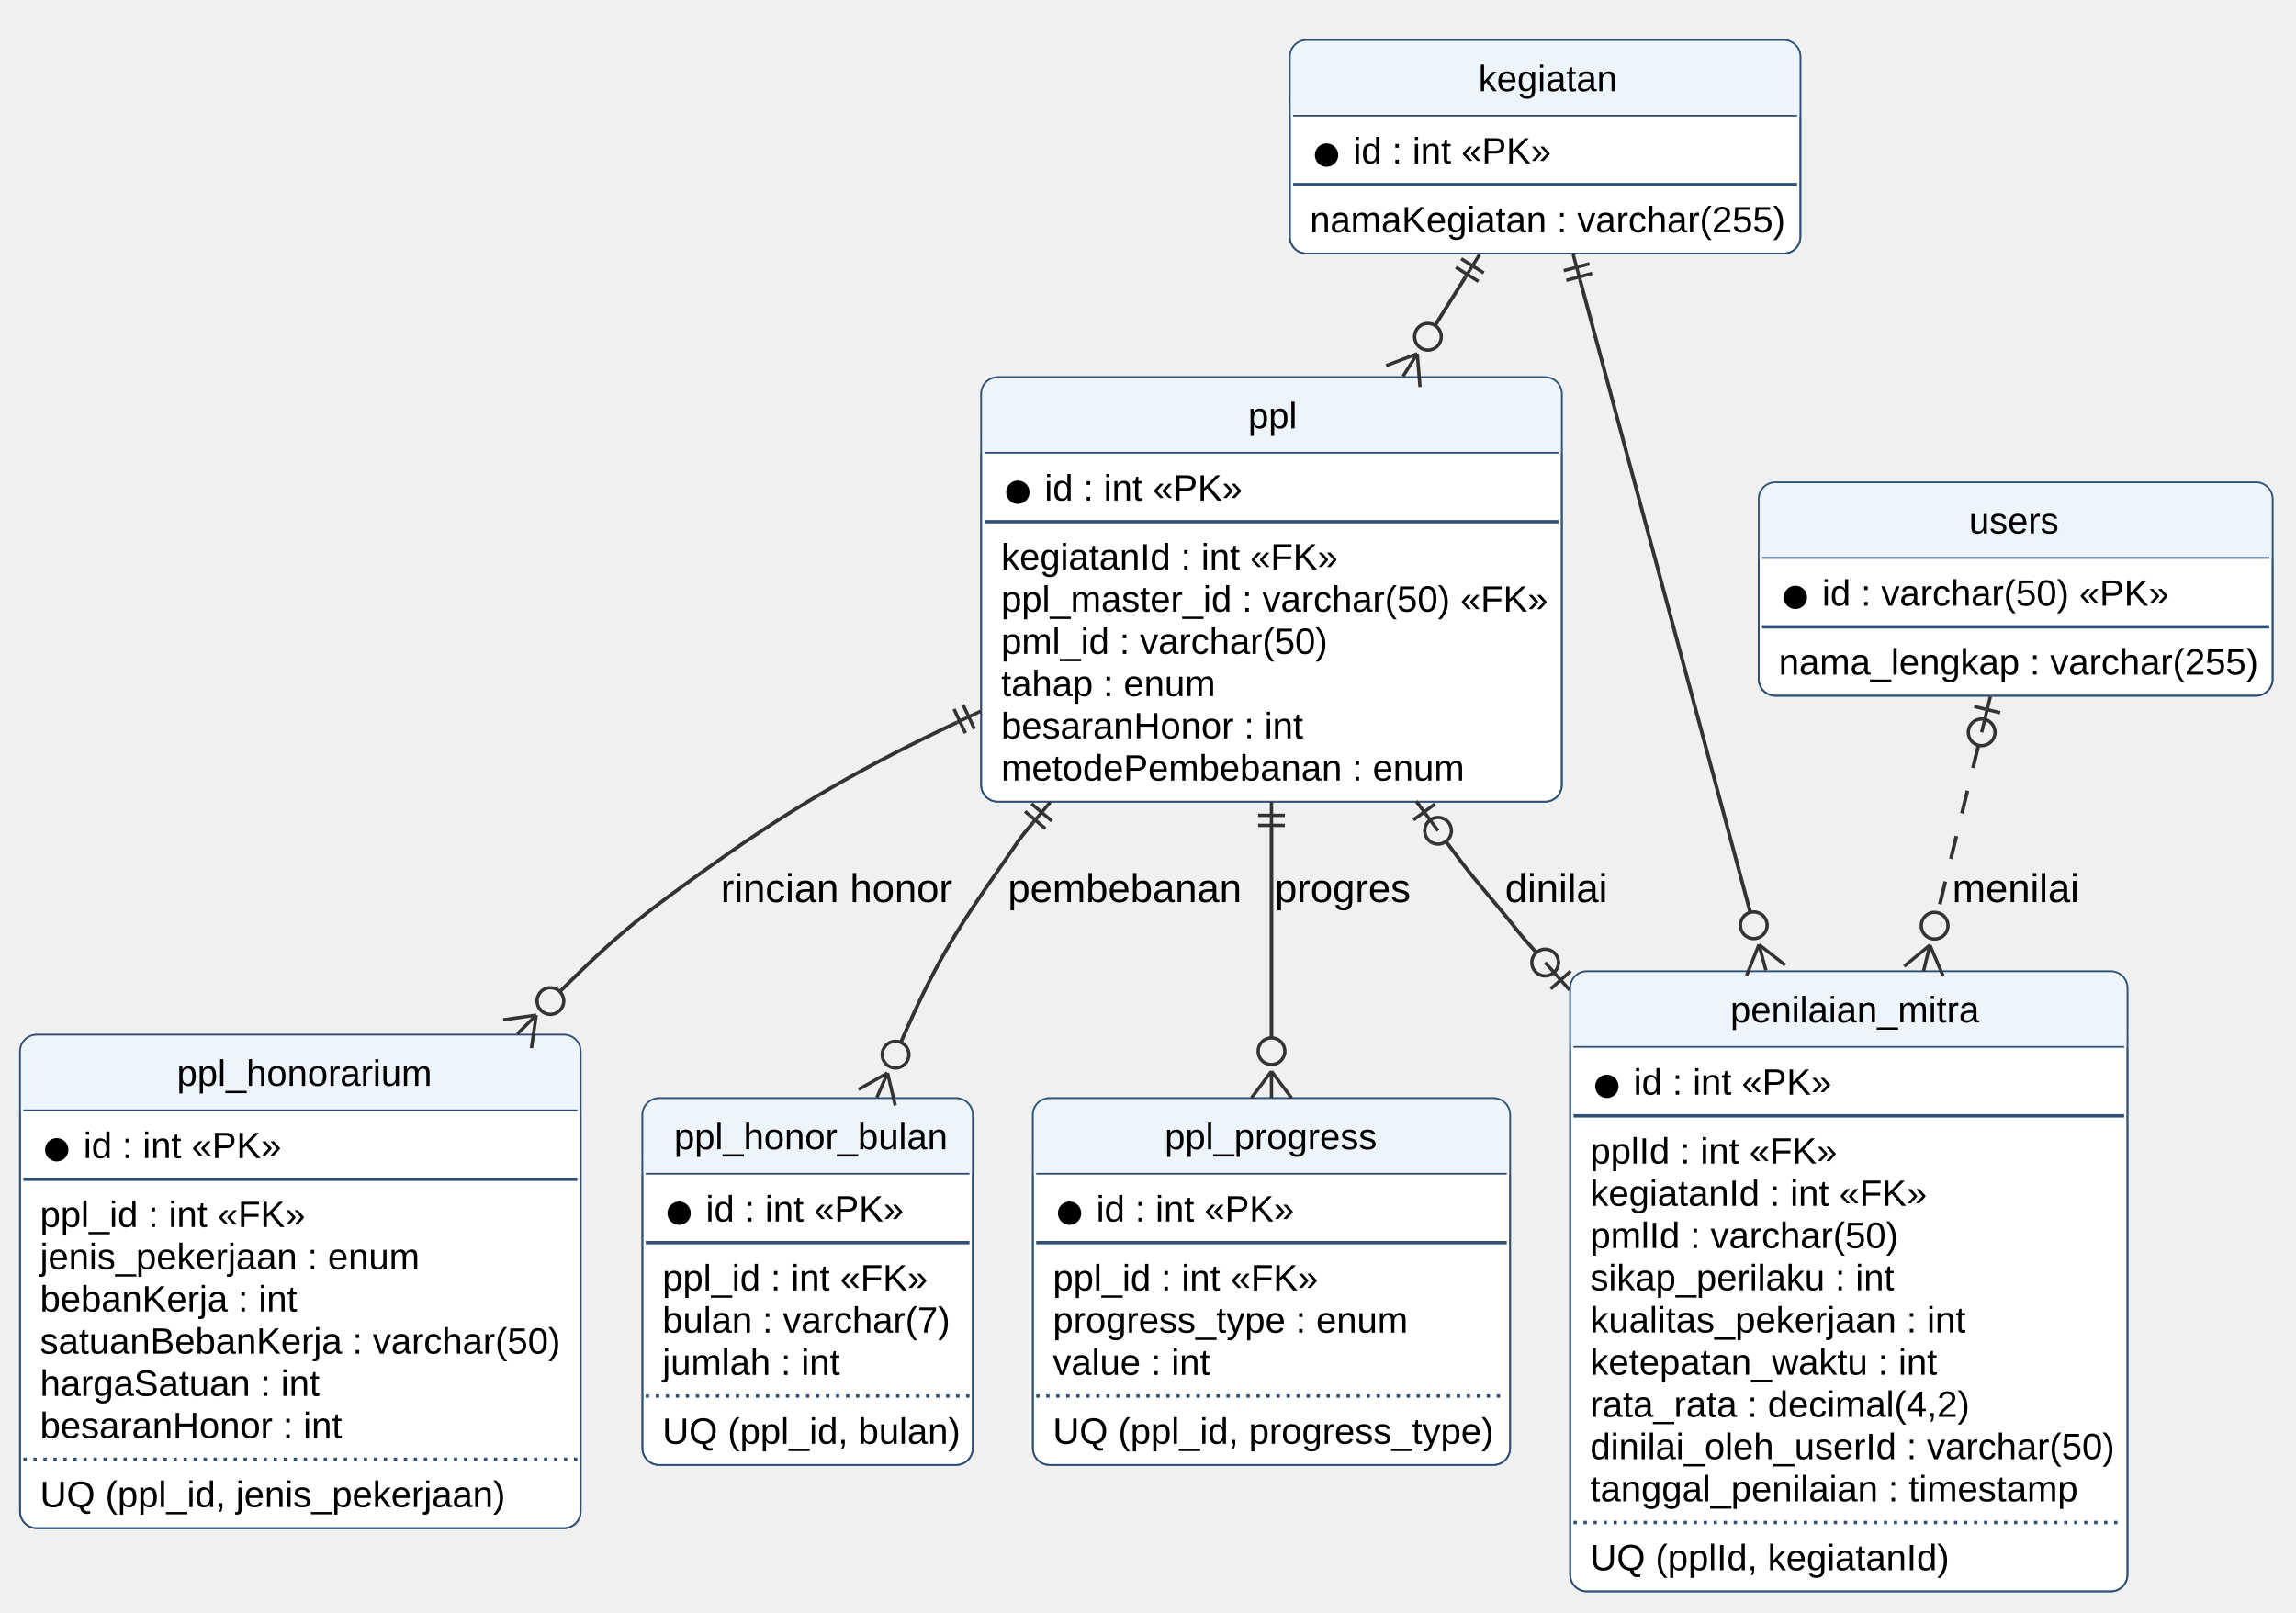
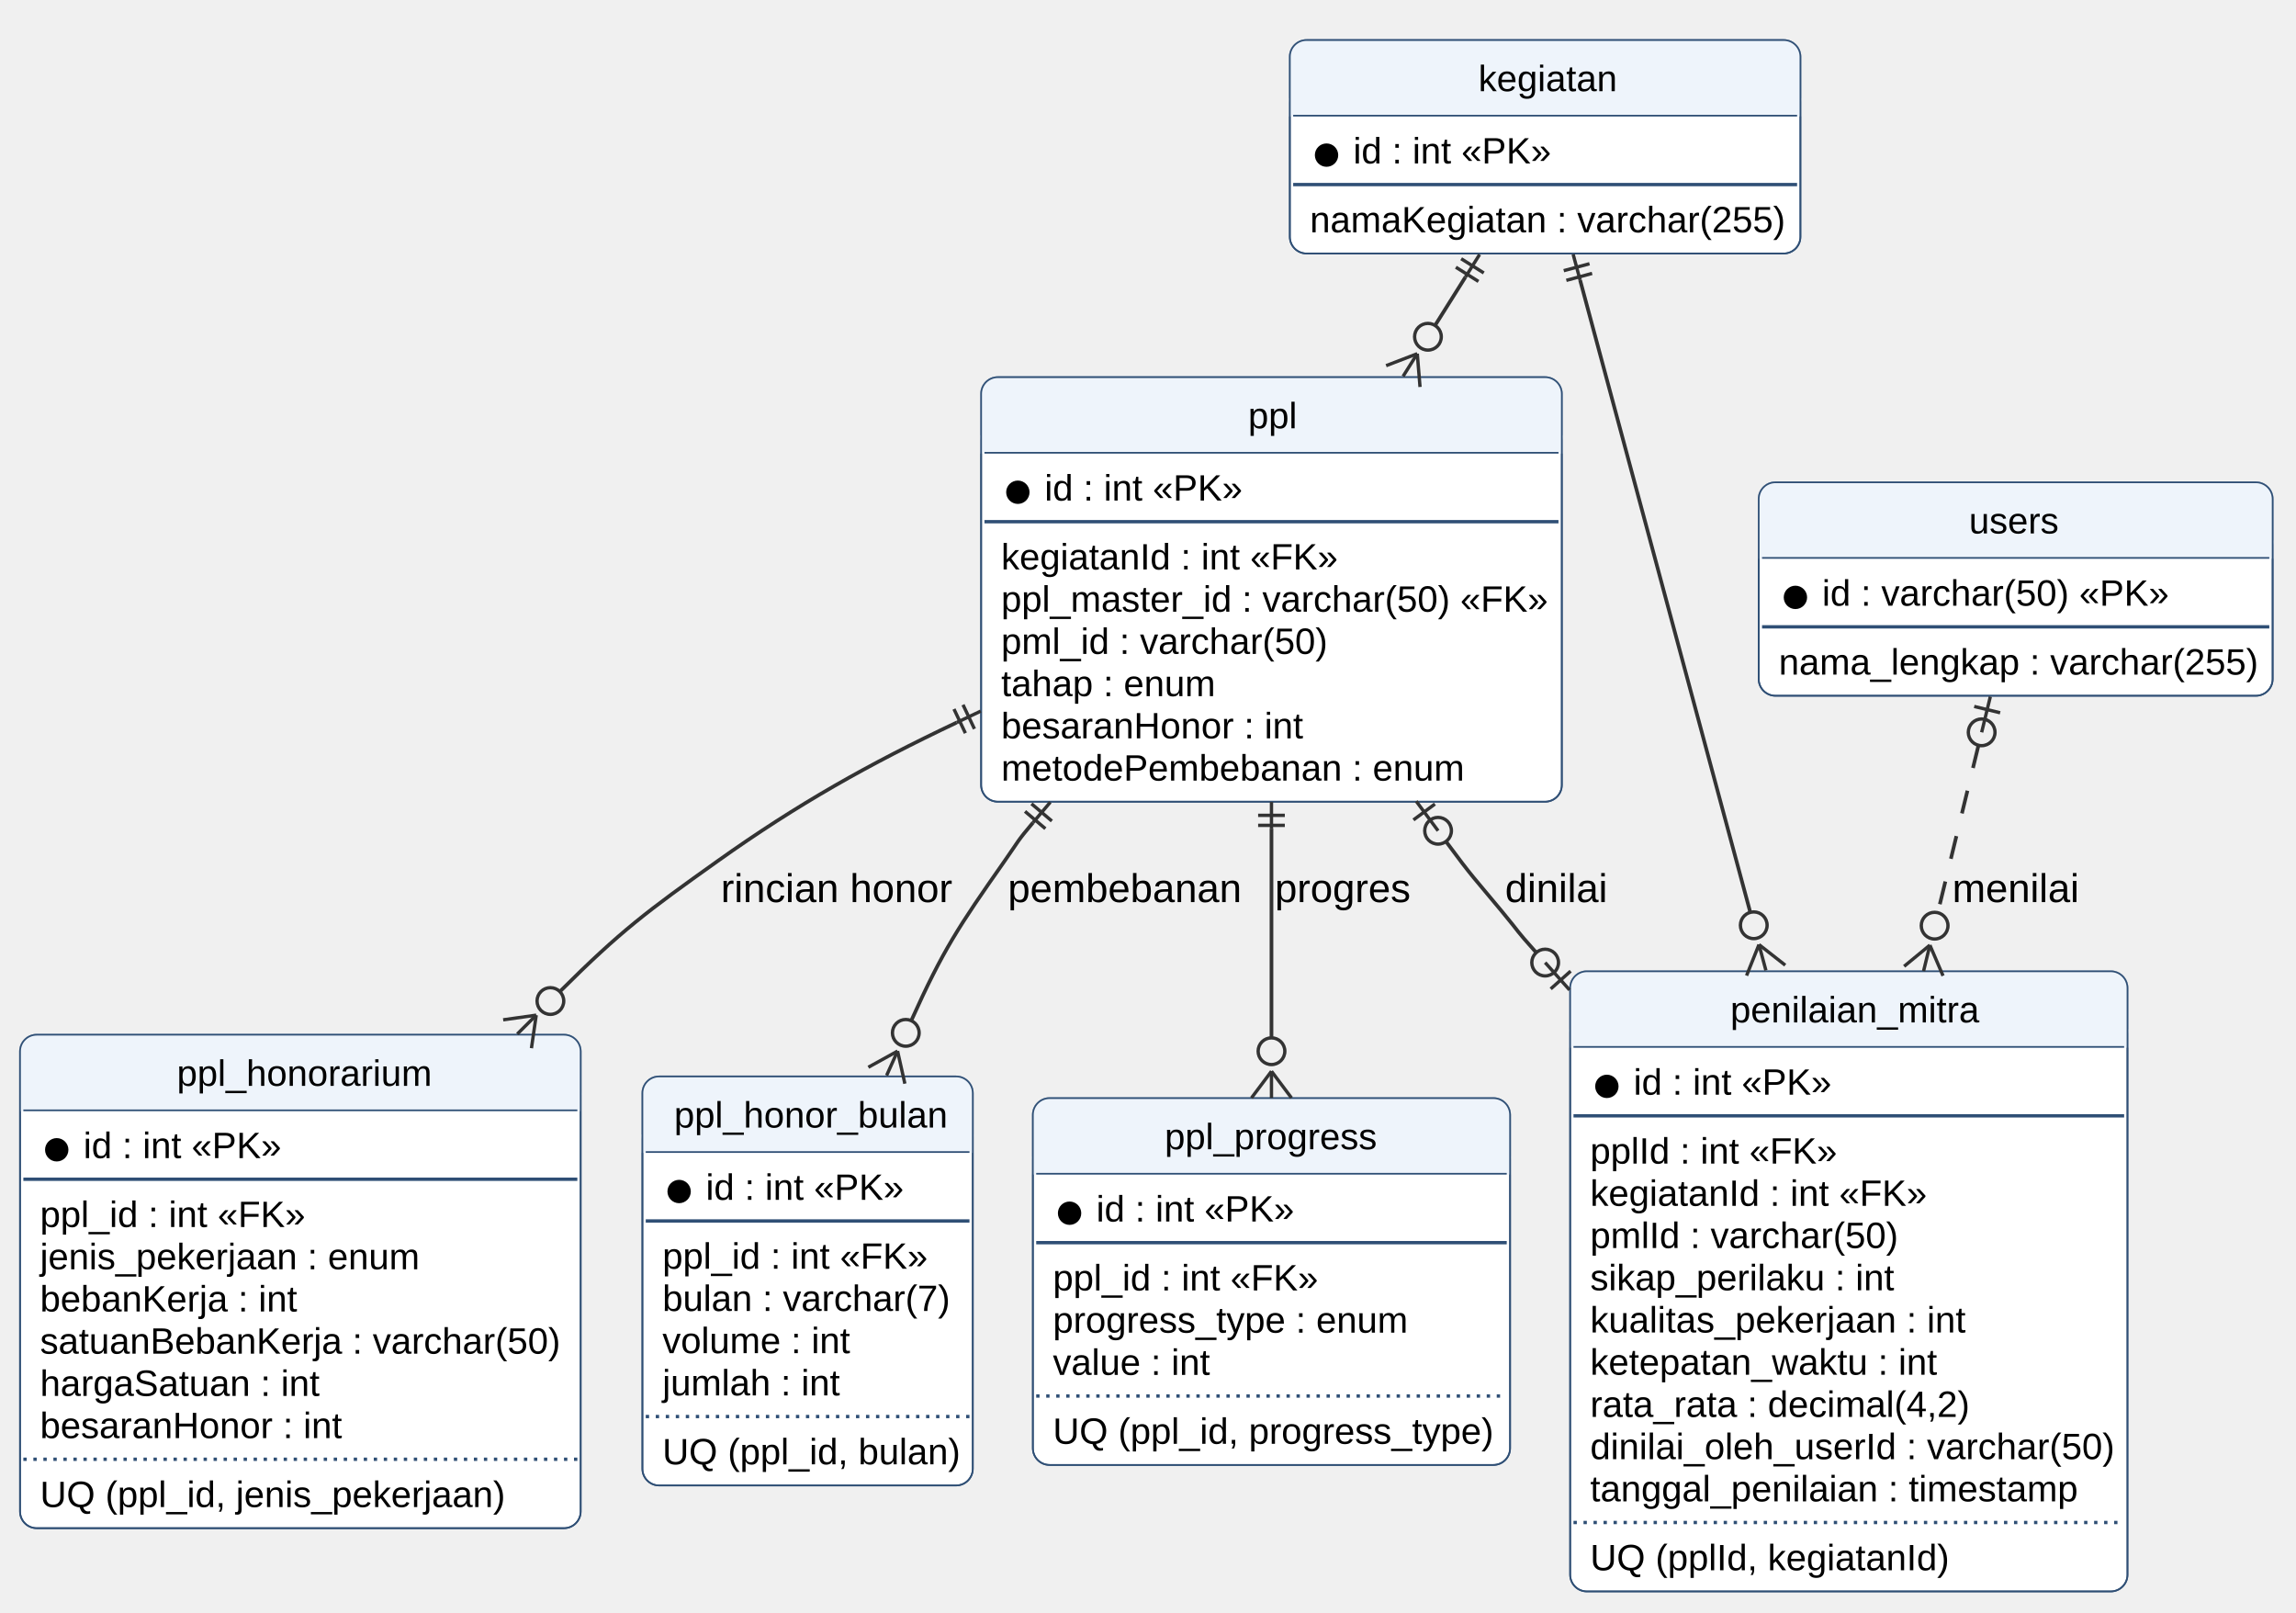
<svg xmlns="http://www.w3.org/2000/svg" contentStyleType="text/css" height="483px" preserveAspectRatio="none" style="width:688px;height:483px;background:#FFFFFF;" version="1.1" viewBox="0 0 688 483" width="688px" zoomAndPan="magnify">
  <defs />
  <g>
    <g id="elem_kegiatan">
      <rect codeLine="7" fill="#FFFFFF" height="63.947" id="kegiatan" rx="5" ry="5" style="stroke:#2F4F75;stroke-width:0.5;" width="153" x="386.5" y="12" />
      <rect fill="#EEF4FB" height="22.649" rx="5" ry="5" style="stroke:#EEF4FB;stroke-width:0.5;" width="153" x="386.5" y="12" />
      <rect fill="#EEF4FB" height="5" style="stroke:#EEF4FB;stroke-width:0.5;" width="153" x="386.5" y="29.649" />
      <rect codeLine="7" fill="none" height="63.947" id="kegiatan" rx="5" ry="5" style="stroke:#2F4F75;stroke-width:0.5;" width="153" x="386.5" y="12" />
      <text fill="#000000" font-family="Arial" font-size="11" lengthAdjust="spacing" textLength="40" x="443" y="27.318">kegiatan</text>
      <line style="stroke:#2F4F75;stroke-width:0.5;" x1="387.5" x2="538.5" y1="34.649" y2="34.649" />
      <ellipse cx="397.5" cy="46.473" fill="#000000" rx="3" ry="3" style="stroke:#000000;stroke-width:1.0;" />
      <text fill="#000000" font-family="Arial" font-size="11" lengthAdjust="spacing" textLength="56" x="405.5" y="48.967">id : int «PK»</text>
      <line style="stroke:#2F4F75;stroke-width:1.0;" x1="387.5" x2="538.5" y1="55.298" y2="55.298" />
      <text fill="#000000" font-family="Arial" font-size="11" lengthAdjust="spacing" textLength="141" x="392.5" y="69.616">namaKegiatan : varchar(255)</text>
    </g>
    <g id="elem_ppl">
      <rect codeLine="13" fill="#FFFFFF" height="127.191" id="ppl" rx="5" ry="5" style="stroke:#2F4F75;stroke-width:0.5;" width="174" x="294" y="113" />
      <rect fill="#EEF4FB" height="22.649" rx="5" ry="5" style="stroke:#EEF4FB;stroke-width:0.5;" width="174" x="294" y="113" />
      <rect fill="#EEF4FB" height="5" style="stroke:#EEF4FB;stroke-width:0.5;" width="174" x="294" y="130.649" />
      <rect codeLine="13" fill="none" height="127.191" id="ppl" rx="5" ry="5" style="stroke:#2F4F75;stroke-width:0.5;" width="174" x="294" y="113" />
      <text fill="#000000" font-family="Arial" font-size="11" lengthAdjust="spacing" textLength="14" x="374" y="128.318">ppl</text>
      <line style="stroke:#2F4F75;stroke-width:0.5;" x1="295" x2="467" y1="135.649" y2="135.649" />
      <ellipse cx="305" cy="147.473" fill="#000000" rx="3" ry="3" style="stroke:#000000;stroke-width:1.0;" />
      <text fill="#000000" font-family="Arial" font-size="11" lengthAdjust="spacing" textLength="56" x="313" y="149.967">id : int «PK»</text>
      <line style="stroke:#2F4F75;stroke-width:1.0;" x1="295" x2="467" y1="156.298" y2="156.298" />
      <text fill="#000000" font-family="Arial" font-size="11" lengthAdjust="spacing" textLength="96" x="300" y="170.616">kegiatanId : int «FK»</text>
      <text fill="#000000" font-family="Arial" font-size="11" lengthAdjust="spacing" textLength="162" x="300" y="183.265">ppl_master_id : varchar(50) «FK»</text>
      <text fill="#000000" font-family="Arial" font-size="11" lengthAdjust="spacing" textLength="97" x="300" y="195.914">pml_id : varchar(50)</text>
      <text fill="#000000" font-family="Arial" font-size="11" lengthAdjust="spacing" textLength="62" x="300" y="208.562">tahap : enum</text>
      <text fill="#000000" font-family="Arial" font-size="11" lengthAdjust="spacing" textLength="89" x="300" y="221.211">besaranHonor : int</text>
      <text fill="#000000" font-family="Arial" font-size="11" lengthAdjust="spacing" textLength="132" x="300" y="233.86">metodePembebanan : enum</text>
    </g>
    <g id="elem_ppl_honorarium">
      <rect codeLine="24" fill="#FFFFFF" height="147.84" id="ppl_honorarium" rx="5" ry="5" style="stroke:#2F4F75;stroke-width:0.5;" width="168" x="6" y="310" />
      <rect fill="#EEF4FB" height="22.649" rx="5" ry="5" style="stroke:#EEF4FB;stroke-width:0.5;" width="168" x="6" y="310" />
      <rect fill="#EEF4FB" height="5" style="stroke:#EEF4FB;stroke-width:0.5;" width="168" x="6" y="327.649" />
      <rect codeLine="24" fill="none" height="147.84" id="ppl_honorarium" rx="5" ry="5" style="stroke:#2F4F75;stroke-width:0.5;" width="168" x="6" y="310" />
      <text fill="#000000" font-family="Arial" font-size="11" lengthAdjust="spacing" textLength="74" x="53" y="325.318">ppl_honorarium</text>
      <line style="stroke:#2F4F75;stroke-width:0.5;" x1="7" x2="173" y1="332.649" y2="332.649" />
      <ellipse cx="17" cy="344.473" fill="#000000" rx="3" ry="3" style="stroke:#000000;stroke-width:1.0;" />
      <text fill="#000000" font-family="Arial" font-size="11" lengthAdjust="spacing" textLength="56" x="25" y="346.967">id : int «PK»</text>
      <line style="stroke:#2F4F75;stroke-width:1.0;" x1="7" x2="173" y1="353.298" y2="353.298" />
      <text fill="#000000" font-family="Arial" font-size="11" lengthAdjust="spacing" textLength="76" x="12" y="367.616">ppl_id : int «FK»</text>
      <text fill="#000000" font-family="Arial" font-size="11" lengthAdjust="spacing" textLength="110" x="12" y="380.265">jenis_pekerjaan : enum</text>
      <text fill="#000000" font-family="Arial" font-size="11" lengthAdjust="spacing" textLength="75" x="12" y="392.914">bebanKerja : int</text>
      <text fill="#000000" font-family="Arial" font-size="11" lengthAdjust="spacing" textLength="156" x="12" y="405.562">satuanBebanKerja : varchar(50)</text>
      <text fill="#000000" font-family="Arial" font-size="11" lengthAdjust="spacing" textLength="82" x="12" y="418.211">hargaSatuan : int</text>
      <text fill="#000000" font-family="Arial" font-size="11" lengthAdjust="spacing" textLength="89" x="12" y="430.86">besaranHonor : int</text>
      <line style="stroke:#2F4F75;stroke-width:1.0;stroke-dasharray:1.0,2.0;" x1="7" x2="173" y1="437.191" y2="437.191" />
      <text fill="#000000" font-family="Arial" font-size="11" lengthAdjust="spacing" textLength="135" x="12" y="451.509">UQ (ppl_id, jenis_pekerjaan)</text>
    </g>
    <g id="elem_ppl_honor_bulan">
-       <rect codeLine="37" fill="#FFFFFF" height="109.894" id="ppl_honor_bulan" rx="5" ry="5" style="stroke:#2F4F75;stroke-width:0.5;" width="99" x="192.5" y="329" />
-       <rect fill="#EEF4FB" height="22.649" rx="5" ry="5" style="stroke:#EEF4FB;stroke-width:0.5;" width="99" x="192.5" y="329" />
-       <rect fill="#EEF4FB" height="5" style="stroke:#EEF4FB;stroke-width:0.5;" width="99" x="192.5" y="346.649" />
-       <rect codeLine="37" fill="none" height="109.894" id="ppl_honor_bulan" rx="5" ry="5" style="stroke:#2F4F75;stroke-width:0.5;" width="99" x="192.5" y="329" />
-       <text fill="#000000" font-family="Arial" font-size="11" lengthAdjust="spacing" textLength="80" x="202" y="344.318">ppl_honor_bulan</text>
-       <line style="stroke:#2F4F75;stroke-width:0.5;" x1="193.5" x2="290.5" y1="351.649" y2="351.649" />
-       <ellipse cx="203.5" cy="363.473" fill="#000000" rx="3" ry="3" style="stroke:#000000;stroke-width:1.0;" />
-       <text fill="#000000" font-family="Arial" font-size="11" lengthAdjust="spacing" textLength="56" x="211.5" y="365.967">id : int «PK»</text>
-       <line style="stroke:#2F4F75;stroke-width:1.0;" x1="193.5" x2="290.5" y1="372.298" y2="372.298" />
-       <text fill="#000000" font-family="Arial" font-size="11" lengthAdjust="spacing" textLength="76" x="198.5" y="386.616">ppl_id : int «FK»</text>
-       <text fill="#000000" font-family="Arial" font-size="11" lengthAdjust="spacing" textLength="87" x="198.5" y="399.265">bulan : varchar(7)</text>
-       <text fill="#000000" font-family="Arial" font-size="11" lengthAdjust="spacing" textLength="50" x="198.5" y="411.914">jumlah : int</text>
-       <line style="stroke:#2F4F75;stroke-width:1.0;stroke-dasharray:1.0,2.0;" x1="193.5" x2="290.5" y1="418.245" y2="418.245" />
-       <text fill="#000000" font-family="Arial" font-size="11" lengthAdjust="spacing" textLength="86" x="198.5" y="432.562">UQ (ppl_id, bulan)</text>
+       <rect codeLine="37" fill="#FFFFFF" height="122.543" id="ppl_honor_bulan" rx="5" ry="5" style="stroke:#2F4F75;stroke-width:0.5;" width="99" x="192.5" y="322.5" />
+       <rect fill="#EEF4FB" height="22.649" rx="5" ry="5" style="stroke:#EEF4FB;stroke-width:0.5;" width="99" x="192.5" y="322.5" />
+       <rect fill="#EEF4FB" height="5" style="stroke:#EEF4FB;stroke-width:0.5;" width="99" x="192.5" y="340.149" />
+       <rect codeLine="37" fill="none" height="122.543" id="ppl_honor_bulan" rx="5" ry="5" style="stroke:#2F4F75;stroke-width:0.5;" width="99" x="192.5" y="322.5" />
+       <text fill="#000000" font-family="Arial" font-size="11" lengthAdjust="spacing" textLength="80" x="202" y="337.818">ppl_honor_bulan</text>
+       <line style="stroke:#2F4F75;stroke-width:0.5;" x1="193.5" x2="290.5" y1="345.149" y2="345.149" />
+       <ellipse cx="203.5" cy="356.973" fill="#000000" rx="3" ry="3" style="stroke:#000000;stroke-width:1.0;" />
+       <text fill="#000000" font-family="Arial" font-size="11" lengthAdjust="spacing" textLength="56" x="211.5" y="359.467">id : int «PK»</text>
+       <line style="stroke:#2F4F75;stroke-width:1.0;" x1="193.5" x2="290.5" y1="365.798" y2="365.798" />
+       <text fill="#000000" font-family="Arial" font-size="11" lengthAdjust="spacing" textLength="76" x="198.5" y="380.116">ppl_id : int «FK»</text>
+       <text fill="#000000" font-family="Arial" font-size="11" lengthAdjust="spacing" textLength="87" x="198.5" y="392.765">bulan : varchar(7)</text>
+       <text fill="#000000" font-family="Arial" font-size="11" lengthAdjust="spacing" textLength="54" x="198.5" y="405.414">volume : int</text>
+       <text fill="#000000" font-family="Arial" font-size="11" lengthAdjust="spacing" textLength="50" x="198.5" y="418.062">jumlah : int</text>
+       <line style="stroke:#2F4F75;stroke-width:1.0;stroke-dasharray:1.0,2.0;" x1="193.5" x2="290.5" y1="424.394" y2="424.394" />
+       <text fill="#000000" font-family="Arial" font-size="11" lengthAdjust="spacing" textLength="86" x="198.5" y="438.711">UQ (ppl_id, bulan)</text>
    </g>
    <g id="elem_ppl_progress">
-       <rect codeLine="47" fill="#FFFFFF" height="109.894" id="ppl_progress" rx="5" ry="5" style="stroke:#2F4F75;stroke-width:0.5;" width="143" x="309.5" y="329" />
+       <rect codeLine="48" fill="#FFFFFF" height="109.894" id="ppl_progress" rx="5" ry="5" style="stroke:#2F4F75;stroke-width:0.5;" width="143" x="309.5" y="329" />
      <rect fill="#EEF4FB" height="22.649" rx="5" ry="5" style="stroke:#EEF4FB;stroke-width:0.5;" width="143" x="309.5" y="329" />
      <rect fill="#EEF4FB" height="5" style="stroke:#EEF4FB;stroke-width:0.5;" width="143" x="309.5" y="346.649" />
-       <rect codeLine="47" fill="none" height="109.894" id="ppl_progress" rx="5" ry="5" style="stroke:#2F4F75;stroke-width:0.5;" width="143" x="309.5" y="329" />
+       <rect codeLine="48" fill="none" height="109.894" id="ppl_progress" rx="5" ry="5" style="stroke:#2F4F75;stroke-width:0.5;" width="143" x="309.5" y="329" />
      <text fill="#000000" font-family="Arial" font-size="11" lengthAdjust="spacing" textLength="64" x="349" y="344.318">ppl_progress</text>
      <line style="stroke:#2F4F75;stroke-width:0.5;" x1="310.5" x2="451.5" y1="351.649" y2="351.649" />
      <ellipse cx="320.5" cy="363.473" fill="#000000" rx="3" ry="3" style="stroke:#000000;stroke-width:1.0;" />
      <text fill="#000000" font-family="Arial" font-size="11" lengthAdjust="spacing" textLength="56" x="328.5" y="365.967">id : int «PK»</text>
      <line style="stroke:#2F4F75;stroke-width:1.0;" x1="310.5" x2="451.5" y1="372.298" y2="372.298" />
      <text fill="#000000" font-family="Arial" font-size="11" lengthAdjust="spacing" textLength="76" x="315.5" y="386.616">ppl_id : int «FK»</text>
      <text fill="#000000" font-family="Arial" font-size="11" lengthAdjust="spacing" textLength="106" x="315.5" y="399.265">progress_type : enum</text>
      <text fill="#000000" font-family="Arial" font-size="11" lengthAdjust="spacing" textLength="46" x="315.5" y="411.914">value : int</text>
      <line style="stroke:#2F4F75;stroke-width:1.0;stroke-dasharray:1.0,2.0;" x1="310.5" x2="451.5" y1="418.245" y2="418.245" />
      <text fill="#000000" font-family="Arial" font-size="11" lengthAdjust="spacing" textLength="131" x="315.5" y="432.562">UQ (ppl_id, progress_type)</text>
    </g>
    <g id="elem_penilaian_mitra">
-       <rect codeLine="57" fill="#FFFFFF" height="185.787" id="penilaian_mitra" rx="5" ry="5" style="stroke:#2F4F75;stroke-width:0.5;" width="167" x="470.5" y="291" />
+       <rect codeLine="58" fill="#FFFFFF" height="185.787" id="penilaian_mitra" rx="5" ry="5" style="stroke:#2F4F75;stroke-width:0.5;" width="167" x="470.5" y="291" />
      <rect fill="#EEF4FB" height="22.649" rx="5" ry="5" style="stroke:#EEF4FB;stroke-width:0.5;" width="167" x="470.5" y="291" />
      <rect fill="#EEF4FB" height="5" style="stroke:#EEF4FB;stroke-width:0.5;" width="167" x="470.5" y="308.649" />
-       <rect codeLine="57" fill="none" height="185.787" id="penilaian_mitra" rx="5" ry="5" style="stroke:#2F4F75;stroke-width:0.5;" width="167" x="470.5" y="291" />
+       <rect codeLine="58" fill="none" height="185.787" id="penilaian_mitra" rx="5" ry="5" style="stroke:#2F4F75;stroke-width:0.5;" width="167" x="470.5" y="291" />
      <text fill="#000000" font-family="Arial" font-size="11" lengthAdjust="spacing" textLength="71" x="518.5" y="306.318">penilaian_mitra</text>
      <line style="stroke:#2F4F75;stroke-width:0.5;" x1="471.5" x2="636.5" y1="313.649" y2="313.649" />
      <ellipse cx="481.5" cy="325.473" fill="#000000" rx="3" ry="3" style="stroke:#000000;stroke-width:1.0;" />
      <text fill="#000000" font-family="Arial" font-size="11" lengthAdjust="spacing" textLength="56" x="489.5" y="327.967">id : int «PK»</text>
      <line style="stroke:#2F4F75;stroke-width:1.0;" x1="471.5" x2="636.5" y1="334.298" y2="334.298" />
      <text fill="#000000" font-family="Arial" font-size="11" lengthAdjust="spacing" textLength="70" x="476.5" y="348.616">pplId : int «FK»</text>
      <text fill="#000000" font-family="Arial" font-size="11" lengthAdjust="spacing" textLength="96" x="476.5" y="361.265">kegiatanId : int «FK»</text>
      <text fill="#000000" font-family="Arial" font-size="11" lengthAdjust="spacing" textLength="91" x="476.5" y="373.914">pmlId : varchar(50)</text>
      <text fill="#000000" font-family="Arial" font-size="11" lengthAdjust="spacing" textLength="88" x="476.5" y="386.562">sikap_perilaku : int</text>
      <text fill="#000000" font-family="Arial" font-size="11" lengthAdjust="spacing" textLength="109" x="476.5" y="399.211">kualitas_pekerjaan : int</text>
      <text fill="#000000" font-family="Arial" font-size="11" lengthAdjust="spacing" textLength="103" x="476.5" y="411.86">ketepatan_waktu : int</text>
      <text fill="#000000" font-family="Arial" font-size="11" lengthAdjust="spacing" textLength="112" x="476.5" y="424.509">rata_rata : decimal(4,2)</text>
      <text fill="#000000" font-family="Arial" font-size="11" lengthAdjust="spacing" textLength="155" x="476.5" y="437.158">dinilai_oleh_userId : varchar(50)</text>
      <text fill="#000000" font-family="Arial" font-size="11" lengthAdjust="spacing" textLength="140" x="476.5" y="449.807">tanggal_penilaian : timestamp</text>
      <line style="stroke:#2F4F75;stroke-width:1.0;stroke-dasharray:1.0,2.0;" x1="471.5" x2="636.5" y1="456.138" y2="456.138" />
      <text fill="#000000" font-family="Arial" font-size="11" lengthAdjust="spacing" textLength="102" x="476.5" y="470.456">UQ (pplId, kegiatanId)</text>
    </g>
    <g id="elem_users">
-       <rect codeLine="73" fill="#FFFFFF" height="63.947" id="users" rx="5" ry="5" style="stroke:#2F4F75;stroke-width:0.5;" width="154" x="527" y="144.5" />
+       <rect codeLine="74" fill="#FFFFFF" height="63.947" id="users" rx="5" ry="5" style="stroke:#2F4F75;stroke-width:0.5;" width="154" x="527" y="144.5" />
      <rect fill="#EEF4FB" height="22.649" rx="5" ry="5" style="stroke:#EEF4FB;stroke-width:0.5;" width="154" x="527" y="144.5" />
      <rect fill="#EEF4FB" height="5" style="stroke:#EEF4FB;stroke-width:0.5;" width="154" x="527" y="162.149" />
-       <rect codeLine="73" fill="none" height="63.947" id="users" rx="5" ry="5" style="stroke:#2F4F75;stroke-width:0.5;" width="154" x="527" y="144.5" />
+       <rect codeLine="74" fill="none" height="63.947" id="users" rx="5" ry="5" style="stroke:#2F4F75;stroke-width:0.5;" width="154" x="527" y="144.5" />
      <text fill="#000000" font-family="Arial" font-size="11" lengthAdjust="spacing" textLength="28" x="590" y="159.818">users</text>
      <line style="stroke:#2F4F75;stroke-width:0.5;" x1="528" x2="680" y1="167.149" y2="167.149" />
      <ellipse cx="538" cy="178.973" fill="#000000" rx="3" ry="3" style="stroke:#000000;stroke-width:1.0;" />
      <text fill="#000000" font-family="Arial" font-size="11" lengthAdjust="spacing" textLength="103" x="546" y="181.467">id : varchar(50) «PK»</text>
      <line style="stroke:#2F4F75;stroke-width:1.0;" x1="528" x2="680" y1="187.798" y2="187.798" />
      <text fill="#000000" font-family="Arial" font-size="11" lengthAdjust="spacing" textLength="142" x="533" y="202.116">nama_lengkap : varchar(255)</text>
    </g>
    <line style="stroke:#333333;stroke-width:1.0;" x1="437.844" x2="444.618" y1="77.517" y2="81.773" />
    <line style="stroke:#333333;stroke-width:1.0;" x1="436.248" x2="443.022" y1="80.057" y2="84.313" />
    <line style="stroke:#333333;stroke-width:1.0;" x1="439.103" x2="443.359" y1="83.032" y2="76.258" />
    <line style="stroke:#333333;stroke-width:1.0;" x1="424.69" x2="425.514" y1="105.968" y2="115.934" />
    <line style="stroke:#333333;stroke-width:1.0;" x1="424.69" x2="415.354" y1="105.968" y2="109.55" />
    <line style="stroke:#333333;stroke-width:1.0;" x1="424.69" x2="420.434" y1="105.968" y2="112.742" />
    <ellipse cx="427.883" cy="100.888" fill="none" rx="4" ry="4" style="stroke:#333333;stroke-width:1.0;" />
    <path d="M439.103,83.032 C432.185,94.041 437.975,84.826 430.011,97.501 " fill="none" style="stroke:#333333;stroke-width:1.1;" />
    <line style="stroke:#333333;stroke-width:1.0;" x1="288.568" x2="291.993" y1="211.143" y2="218.373" />
    <line style="stroke:#333333;stroke-width:1.0;" x1="285.857" x2="289.282" y1="212.428" y2="219.657" />
    <line style="stroke:#333333;stroke-width:1.0;" x1="286.666" x2="293.896" y1="216.471" y2="213.045" />
    <line style="stroke:#333333;stroke-width:1.0;" x1="160.678" x2="159.247" y1="304.137" y2="314.034" />
    <line style="stroke:#333333;stroke-width:1.0;" x1="160.678" x2="150.776" y1="304.137" y2="305.534" />
    <line style="stroke:#333333;stroke-width:1.0;" x1="160.678" x2="155.012" y1="304.137" y2="309.784" />
    <ellipse cx="164.928" cy="299.902" fill="none" rx="4" ry="4" style="stroke:#333333;stroke-width:1.0;" />
    <path d="M286.666,216.471 C260.277,228.974 239.139,240.823 215,258 C193.995,272.947 186.067,278.837 167.762,297.079 " fill="none" style="stroke:#333333;stroke-width:1.1;" />
    <text fill="#000000" font-family="Arial" font-size="12" lengthAdjust="spacing" textLength="72" x="216" y="270.256">rincian honor</text>
    <line style="stroke:#333333;stroke-width:1.0;" x1="309.083" x2="315.187" y1="240.804" y2="245.975" />
    <line style="stroke:#333333;stroke-width:1.0;" x1="307.144" x2="313.248" y1="243.093" y2="248.264" />
    <line style="stroke:#333333;stroke-width:1.0;" x1="309.55" x2="314.721" y1="246.441" y2="240.338" />
-     <line style="stroke:#333333;stroke-width:1.0;" x1="265.95" x2="268.257" y1="321.466" y2="331.197" />
-     <line style="stroke:#333333;stroke-width:1.0;" x1="265.95" x2="257.255" y1="321.466" y2="326.406" />
-     <line style="stroke:#333333;stroke-width:1.0;" x1="265.95" x2="262.756" y1="321.466" y2="328.801" />
-     <ellipse cx="268.346" cy="315.965" fill="none" rx="4" ry="4" style="stroke:#333333;stroke-width:1.0;" />
-     <path d="M309.55,246.441 C304.662,252.21 305.186,252.031 301,258 C285.774,279.71 279.886,289.464 269.943,312.298 " fill="none" style="stroke:#333333;stroke-width:1.1;" />
+     <line style="stroke:#333333;stroke-width:1.0;" x1="268.956" x2="271.147" y1="314.91" y2="324.667" />
+     <line style="stroke:#333333;stroke-width:1.0;" x1="268.956" x2="260.203" y1="314.91" y2="319.745" />
+     <line style="stroke:#333333;stroke-width:1.0;" x1="268.956" x2="265.675" y1="314.91" y2="322.206" />
+     <ellipse cx="271.417" cy="309.438" fill="none" rx="4" ry="4" style="stroke:#333333;stroke-width:1.0;" />
+     <path d="M309.55,246.441 C304.662,252.21 305.186,252.031 301,258 C287.221,277.647 282.586,284.602 273.058,305.79 " fill="none" style="stroke:#333333;stroke-width:1.1;" />
    <text fill="#000000" font-family="Arial" font-size="12" lengthAdjust="spacing" textLength="74" x="302" y="270.256">pembebanan</text>
    <line style="stroke:#333333;stroke-width:1.0;" x1="377" x2="385" y1="244.273" y2="244.273" />
    <line style="stroke:#333333;stroke-width:1.0;" x1="377" x2="385" y1="247.273" y2="247.273" />
    <line style="stroke:#333333;stroke-width:1.0;" x1="381" x2="381" y1="248.273" y2="240.273" />
    <line style="stroke:#333333;stroke-width:1.0;" x1="381" x2="387" y1="320.94" y2="328.94" />
    <line style="stroke:#333333;stroke-width:1.0;" x1="381" x2="375" y1="320.94" y2="328.94" />
    <line style="stroke:#333333;stroke-width:1.0;" x1="381" x2="381" y1="320.94" y2="328.94" />
    <ellipse cx="381" cy="314.94" fill="none" rx="4" ry="4" style="stroke:#333333;stroke-width:1.0;" />
    <path d="M381,248.273 C381,276.602 381,283.733 381,310.94 " fill="none" style="stroke:#333333;stroke-width:1.1;" />
    <text fill="#000000" font-family="Arial" font-size="12" lengthAdjust="spacing" textLength="43" x="382" y="270.256">progres</text>
    <line style="stroke:#333333;stroke-width:1.0;" x1="430.917" x2="424.379" y1="248.892" y2="240.046" />
    <ellipse cx="430.917" cy="248.892" fill="none" rx="4" ry="4" style="stroke:#333333;stroke-width:1.0;" />
    <line style="stroke:#333333;stroke-width:1.0;" x1="423.54" x2="429.973" y1="245.64" y2="240.885" />
    <line style="stroke:#333333;stroke-width:1.0;" x1="463.004" x2="470.322" y1="288.381" y2="296.593" />
    <ellipse cx="463.004" cy="288.381" fill="none" rx="4" ry="4" style="stroke:#333333;stroke-width:1.0;" />
    <line style="stroke:#333333;stroke-width:1.0;" x1="470.647" x2="464.675" y1="290.946" y2="296.268" />
    <path d="M433.294,252.109 C441.55,263.28 441.391,262.601 450,273 C456.452,280.794 453.337,277.533 460.343,285.394 " fill="none" style="stroke:#333333;stroke-width:1.1;" />
    <text fill="#000000" font-family="Arial" font-size="12" lengthAdjust="spacing" textLength="33" x="451" y="270.256">dinilai</text>
    <line style="stroke:#333333;stroke-width:1.0;" x1="468.575" x2="476.3" y1="81.095" y2="79.015" />
    <line style="stroke:#333333;stroke-width:1.0;" x1="469.355" x2="477.08" y1="83.992" y2="81.912" />
    <line style="stroke:#333333;stroke-width:1.0;" x1="473.478" x2="471.398" y1="83.917" y2="76.192" />
    <line style="stroke:#333333;stroke-width:1.0;" x1="527.077" x2="534.95" y1="282.999" y2="289.164" />
    <line style="stroke:#333333;stroke-width:1.0;" x1="527.077" x2="523.363" y1="282.999" y2="292.284" />
    <line style="stroke:#333333;stroke-width:1.0;" x1="527.077" x2="529.156" y1="282.999" y2="290.724" />
    <ellipse cx="525.517" cy="277.205" fill="none" rx="4" ry="4" style="stroke:#333333;stroke-width:1.0;" />
    <path d="M473.478,83.917 C486.48,132.21 505.229,201.85 524.477,273.343 " fill="none" style="stroke:#333333;stroke-width:1.1;" />
    <line style="stroke:#333333;stroke-width:1.0;" x1="593.806" x2="596.406" y1="219.399" y2="208.711" />
    <ellipse cx="593.806" cy="219.399" fill="none" rx="4" ry="4" style="stroke:#333333;stroke-width:1.0;" />
    <line style="stroke:#333333;stroke-width:1.0;" x1="591.574" x2="599.347" y1="211.652" y2="213.543" />
    <line style="stroke:#333333;stroke-width:1.0;" x1="578.293" x2="582.232" y1="283.155" y2="292.347" />
    <line style="stroke:#333333;stroke-width:1.0;" x1="578.293" x2="570.572" y1="283.155" y2="289.51" />
    <line style="stroke:#333333;stroke-width:1.0;" x1="578.293" x2="576.402" y1="283.155" y2="290.929" />
    <ellipse cx="579.712" cy="277.325" fill="none" rx="4" ry="4" style="stroke:#333333;stroke-width:1.0;" />
    <path d="M592.86,223.286 C587.505,245.293 587.838,243.928 580.657,273.439 " fill="none" style="stroke:#333333;stroke-width:1.1;stroke-dasharray:7.0,7.0;" />
    <text fill="#000000" font-family="Arial" font-size="12" lengthAdjust="spacing" textLength="41" x="585" y="270.256">menilai</text>
  </g>
</svg>
